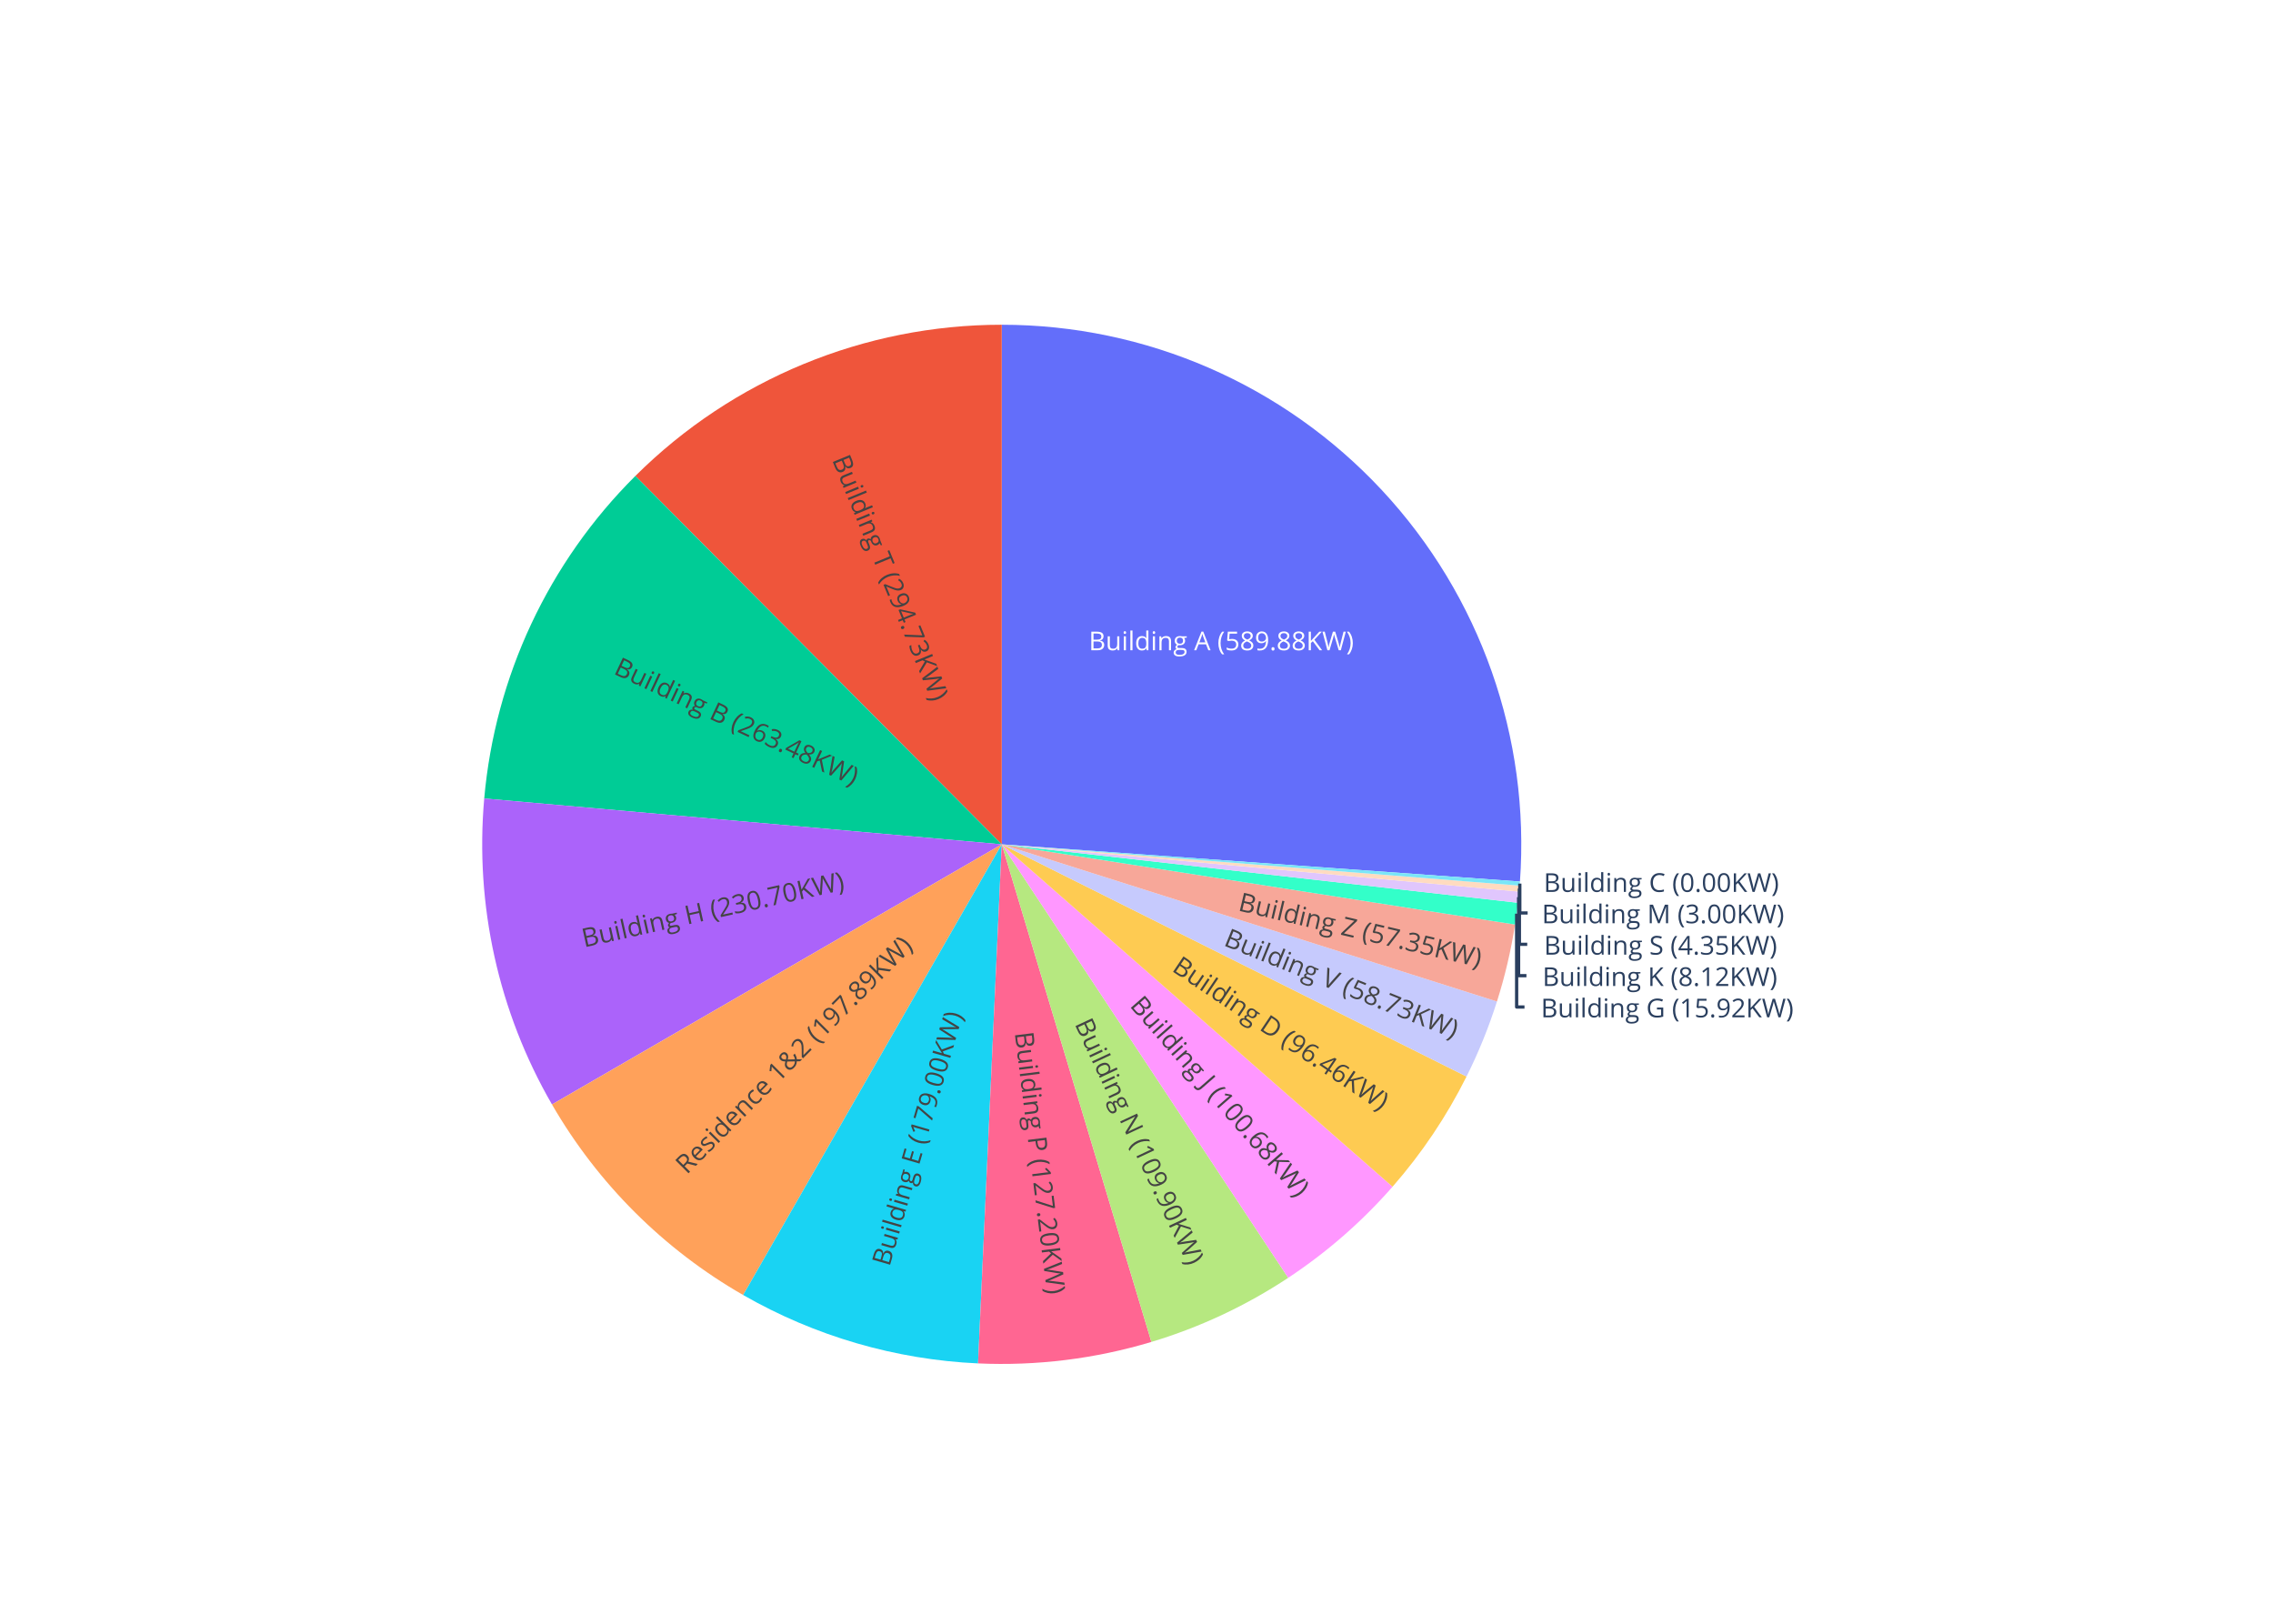
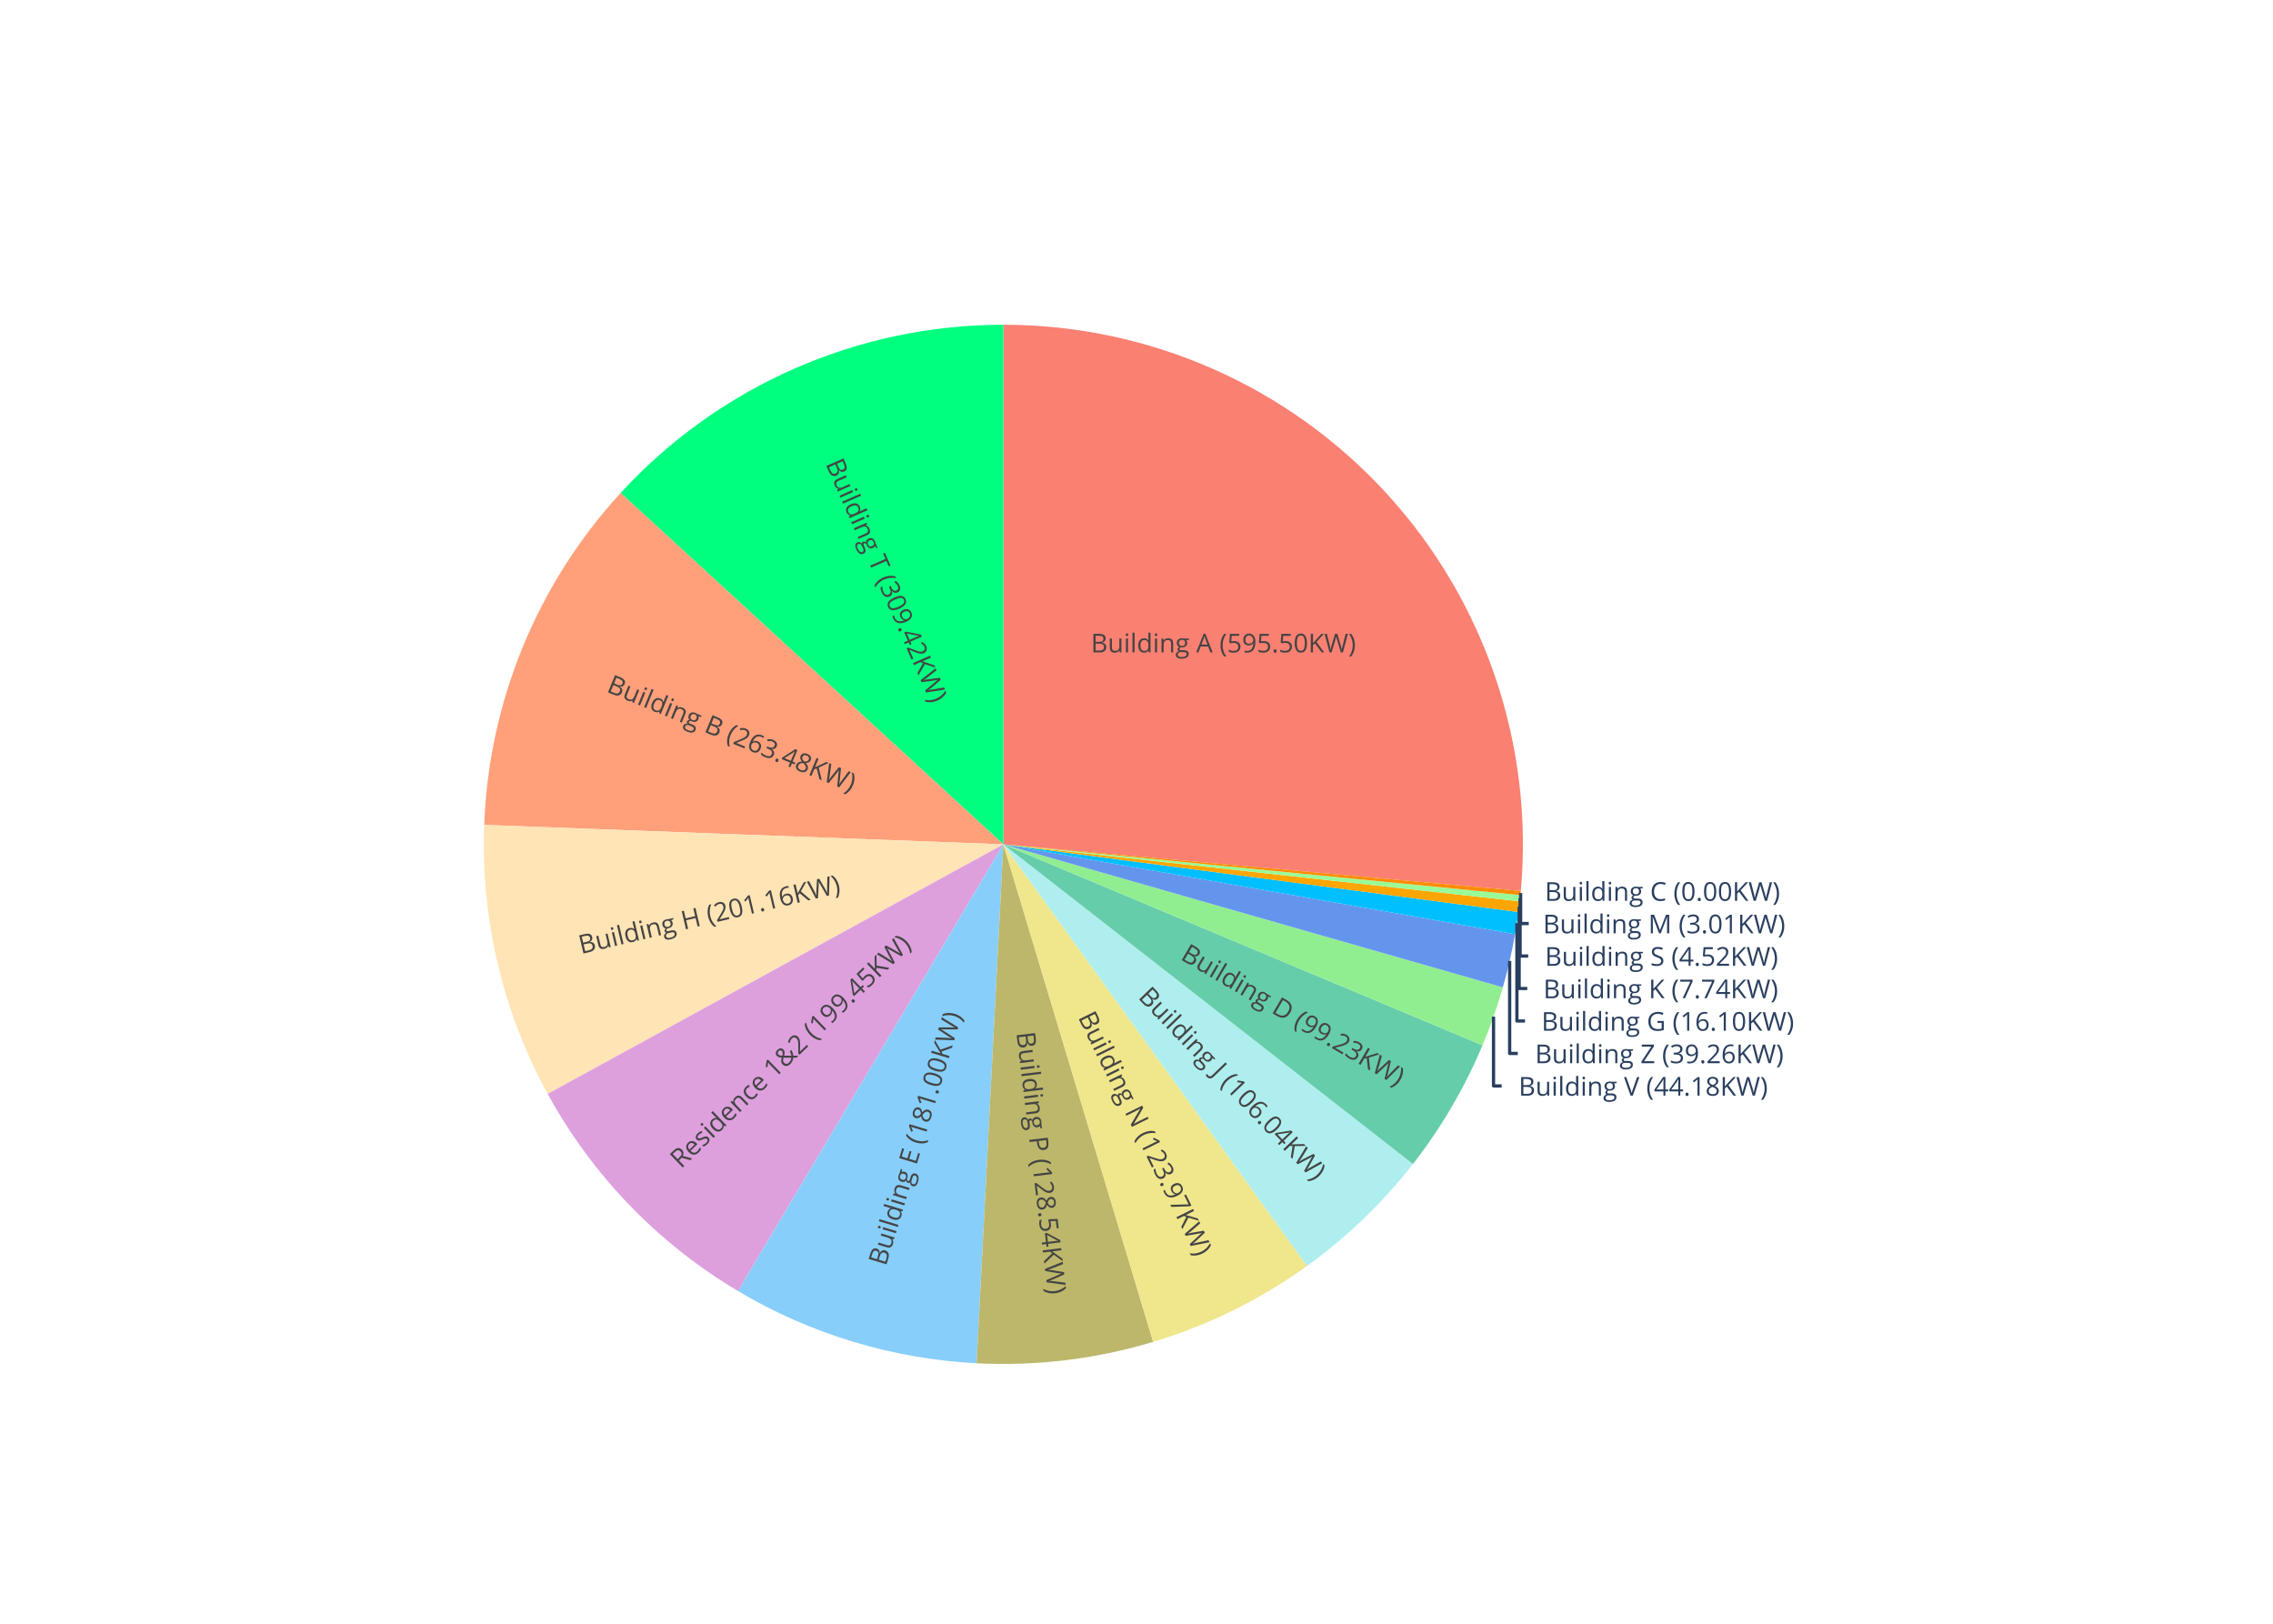
<svg xmlns="http://www.w3.org/2000/svg" class="main-svg" width="700" height="500" viewBox="0 0 700 500">
  <rect x="0" y="0" width="700" height="500" style="fill: rgb(255, 255, 255); fill-opacity: 1;" />
-   <defs id="defs-aa2a9e">
+   <defs id="defs-72fcaf">
    <g class="clips" />
    <g class="gradients" />
  </defs>
  <g class="bglayer" />
  <g class="layer-below">
    <g class="imagelayer" />
    <g class="shapelayer" />
  </g>
  <g class="cartesianlayer" />
  <g class="polarlayer" />
  <g class="ternarylayer" />
  <g class="geolayer" />
  <g class="funnelarealayer" />
  <g class="pielayer">
    <g class="trace" stroke-linejoin="round" style="opacity: 1;">
      <g class="slice">
-         <path class="surface" d="M308.5,260l0,-160a160,160 0 0 1 159.59,171.446Z" style="pointer-events: all; stroke-width: 0; fill: rgb(99, 110, 250); fill-opacity: 1; stroke: rgb(68, 68, 68); stroke-opacity: 1;" />
+         <path class="surface" d="M309,260l0,-160a160,160 0 0 1 159.355,174.35Z" style="pointer-events: all; stroke-width: 0; fill: rgb(250, 128, 114); fill-opacity: 1; stroke: rgb(68, 68, 68); stroke-opacity: 1;" />
        <g class="slicetext">
-           <text data-notex="1" class="slicetext" transform="translate(376.1192,197.0567)translate(0,3.171875)" text-anchor="middle" x="0" y="0" style="font-family: 'Open Sans', verdana, arial, sans-serif; font-size: 8px; fill: rgb(255, 255, 255); fill-opacity: 1; white-space: pre;">Building A (589.88KW)</text>
+           <text data-notex="1" class="slicetext" transform="translate(376.9474,197.8965)translate(-0.1796875,3)" text-anchor="middle" x="0" y="0" style="font-family: 'Open Sans', verdana, arial, sans-serif; font-size: 8px; fill: rgb(68, 68, 68); fill-opacity: 1; white-space: pre;">Building A (595.50KW)</text>
        </g>
      </g>
      <g class="slice">
-         <path class="surface" d="M308.5,260l-112.832,-113.442a160,160 0 0 1 112.832,-46.558Z" style="pointer-events: all; stroke-width: 0; fill: rgb(239, 85, 59); fill-opacity: 1; stroke: rgb(68, 68, 68); stroke-opacity: 1;" />
+         <path class="surface" d="M309,260l-117.87,-108.197a160,160 0 0 1 117.87,-51.803Z" style="pointer-events: all; stroke-width: 0; fill: rgb(0, 255, 127); fill-opacity: 1; stroke: rgb(68, 68, 68); stroke-opacity: 1;" />
        <g class="slicetext">
-           <text data-notex="1" class="slicetext" transform="translate(274.571,177.7749)rotate(67.57722)translate(-0.0078125,3.171875)" text-anchor="middle" x="0" y="0" style="font-family: 'Open Sans', verdana, arial, sans-serif; font-size: 8px; fill: rgb(68, 68, 68); fill-opacity: 1; white-space: pre;">Building T (294.73KW)</text>
+           <text data-notex="1" class="slicetext" transform="translate(273.3161,178.8065)rotate(66.27491)translate(-0.1953125,3)" text-anchor="middle" x="0" y="0" style="font-family: 'Open Sans', verdana, arial, sans-serif; font-size: 8px; fill: rgb(68, 68, 68); fill-opacity: 1; white-space: pre;">Building T (309.42KW)</text>
        </g>
      </g>
      <g class="slice">
-         <path class="surface" d="M308.5,260l-159.376,-14.122a160,160 0 0 1 46.544,-99.319Z" style="pointer-events: all; stroke-width: 0; fill: rgb(0, 204, 150); fill-opacity: 1; stroke: rgb(68, 68, 68); stroke-opacity: 1;" />
+         <path class="surface" d="M309,260l-159.888,-5.988a160,160 0 0 1 42.018,-102.209Z" style="pointer-events: all; stroke-width: 0; fill: rgb(255, 160, 122); fill-opacity: 1; stroke: rgb(68, 68, 68); stroke-opacity: 1;" />
        <g class="slicetext">
-           <text data-notex="1" class="slicetext" transform="translate(227.0642,221.8369)rotate(25.10913)translate(-0.0078125,3.171875)" text-anchor="middle" x="0" y="0" style="font-family: 'Open Sans', verdana, arial, sans-serif; font-size: 8px; fill: rgb(68, 68, 68); fill-opacity: 1; white-space: pre;">Building B (263.48KW)</text>
+           <text data-notex="1" class="slicetext" transform="translate(225.6403,225.7314)rotate(22.34722)translate(-0.1875,3)" text-anchor="middle" x="0" y="0" style="font-family: 'Open Sans', verdana, arial, sans-serif; font-size: 8px; fill: rgb(68, 68, 68); fill-opacity: 1; white-space: pre;">Building B (263.48KW)</text>
        </g>
      </g>
      <g class="slice">
-         <path class="surface" d="M308.5,260l-138.51,80.094a160,160 0 0 1 -20.866,-94.217Z" style="pointer-events: all; stroke-width: 0; fill: rgb(171, 99, 250); fill-opacity: 1; stroke: rgb(68, 68, 68); stroke-opacity: 1;" />
+         <path class="surface" d="M309,260l-140.338,76.845a160,160 0 0 1 -19.549,-82.832Z" style="pointer-events: all; stroke-width: 0; fill: rgb(255, 228, 181); fill-opacity: 1; stroke: rgb(68, 68, 68); stroke-opacity: 1;" />
        <g class="slicetext">
-           <text data-notex="1" class="slicetext" transform="translate(219.454,279.7208)rotate(-12.48762)translate(-0.0078125,3.171875)" text-anchor="middle" x="0" y="0" style="font-family: 'Open Sans', verdana, arial, sans-serif; font-size: 8px; fill: rgb(68, 68, 68); fill-opacity: 1; white-space: pre;">Building H (230.70KW)</text>
+           <text data-notex="1" class="slicetext" transform="translate(218.5571,281.3457)rotate(-13.27952)translate(-0.1875,3)" text-anchor="middle" x="0" y="0" style="font-family: 'Open Sans', verdana, arial, sans-serif; font-size: 8px; fill: rgb(68, 68, 68); fill-opacity: 1; white-space: pre;">Building H (201.16KW)</text>
        </g>
      </g>
      <g class="slice">
-         <path class="surface" d="M308.5,260l-79.638,138.773a160,160 0 0 1 -58.872,-58.678Z" style="pointer-events: all; stroke-width: 0; fill: rgb(255, 161, 90); fill-opacity: 1; stroke: rgb(68, 68, 68); stroke-opacity: 1;" />
+         <path class="surface" d="M309,260l-81.712,137.562a160,160 0 0 1 -58.627,-60.717Z" style="pointer-events: all; stroke-width: 0; fill: rgb(221, 160, 221); fill-opacity: 1; stroke: rgb(68, 68, 68); stroke-opacity: 1;" />
        <g class="slicetext">
-           <text data-notex="1" class="slicetext" transform="translate(244.2028,324.5093)rotate(-45.09434)translate(0,3.171875)" text-anchor="middle" x="0" y="0" style="font-family: 'Open Sans', verdana, arial, sans-serif; font-size: 8px; fill: rgb(68, 68, 68); fill-opacity: 1; white-space: pre;">Residence 1&amp;2 (197.89KW)</text>
+           <text data-notex="1" class="slicetext" transform="translate(243.3754,323.3656)rotate(-43.99669)translate(-0.1796875,3)" text-anchor="middle" x="0" y="0" style="font-family: 'Open Sans', verdana, arial, sans-serif; font-size: 8px; fill: rgb(68, 68, 68); fill-opacity: 1; white-space: pre;">Residence 1&amp;2 (199.45KW)</text>
        </g>
      </g>
      <g class="slice">
-         <path class="surface" d="M308.5,260l-7.297,159.834a160,160 0 0 1 -72.341,-21.061Z" style="pointer-events: all; stroke-width: 0; fill: rgb(25, 211, 243); fill-opacity: 1; stroke: rgb(68, 68, 68); stroke-opacity: 1;" />
+         <path class="surface" d="M309,260l-8.244,159.787a160,160 0 0 1 -73.467,-22.226Z" style="pointer-events: all; stroke-width: 0; fill: rgb(135, 206, 250); fill-opacity: 1; stroke: rgb(68, 68, 68); stroke-opacity: 1;" />
        <g class="slicetext">
-           <text data-notex="1" class="slicetext" transform="translate(282.1769,350.4147)rotate(-73.76777)translate(0,3.171875)" text-anchor="middle" x="0" y="0" style="font-family: 'Open Sans', verdana, arial, sans-serif; font-size: 8px; fill: rgb(68, 68, 68); fill-opacity: 1; white-space: pre;">Building E (179.00KW)</text>
+           <text data-notex="1" class="slicetext" transform="translate(281.6948,350.2575)rotate(-73.16808)translate(-0.1796875,3)" text-anchor="middle" x="0" y="0" style="font-family: 'Open Sans', verdana, arial, sans-serif; font-size: 8px; fill: rgb(68, 68, 68); fill-opacity: 1; white-space: pre;">Building E (181.00KW)</text>
        </g>
      </g>
      <g class="slice">
-         <path class="surface" d="M308.5,260l46.086,153.219a160,160 0 0 1 -53.383,6.614Z" style="pointer-events: all; stroke-width: 0; fill: rgb(255, 102, 146); fill-opacity: 1; stroke: rgb(68, 68, 68); stroke-opacity: 1;" />
+         <path class="surface" d="M309,260l46.134,153.205a160,160 0 0 1 -54.378,6.583Z" style="pointer-events: all; stroke-width: 0; fill: rgb(189, 183, 107); fill-opacity: 1; stroke: rgb(68, 68, 68); stroke-opacity: 1;" />
        <g class="slicetext">
-           <text data-notex="1" class="slicetext" transform="translate(320.6486,358.0482)rotate(82.93682)translate(-0.0078125,3.171875)" text-anchor="middle" x="0" y="0" style="font-family: 'Open Sans', verdana, arial, sans-serif; font-size: 8px; fill: rgb(68, 68, 68); fill-opacity: 1; white-space: pre;">Building P (127.20KW)</text>
+           <text data-notex="1" class="slicetext" transform="translate(320.8944,358.2555)rotate(83.09763)translate(-0.1875,3)" text-anchor="middle" x="0" y="0" style="font-family: 'Open Sans', verdana, arial, sans-serif; font-size: 8px; fill: rgb(68, 68, 68); fill-opacity: 1; white-space: pre;">Building P (128.54KW)</text>
        </g>
      </g>
      <g class="slice">
-         <path class="surface" d="M308.5,260l88.223,133.479a160,160 0 0 1 -42.137,19.74Z" style="pointer-events: all; stroke-width: 0; fill: rgb(182, 232, 128); fill-opacity: 1; stroke: rgb(68, 68, 68); stroke-opacity: 1;" />
+         <path class="surface" d="M309,260l93.524,129.82a160,160 0 0 1 -47.39,23.384Z" style="pointer-events: all; stroke-width: 0; fill: rgb(240, 230, 140); fill-opacity: 1; stroke: rgb(68, 68, 68); stroke-opacity: 1;" />
        <g class="slicetext">
-           <text data-notex="1" class="slicetext" transform="translate(351.2772,351.3132)rotate(64.89848)translate(-0.0078125,3.171875)" text-anchor="middle" x="0" y="0" style="font-family: 'Open Sans', verdana, arial, sans-serif; font-size: 8px; fill: rgb(68, 68, 68); fill-opacity: 1; white-space: pre;">Building N (109.90KW)</text>
+           <text data-notex="1" class="slicetext" transform="translate(352.9551,349.0778)rotate(63.73617)translate(-0.1875,3)" text-anchor="middle" x="0" y="0" style="font-family: 'Open Sans', verdana, arial, sans-serif; font-size: 8px; fill: rgb(68, 68, 68); fill-opacity: 1; white-space: pre;">Building N (123.97KW)</text>
        </g>
      </g>
      <g class="slice">
-         <path class="surface" d="M308.5,260l120.353,105.428a160,160 0 0 1 -32.13,28.051Z" style="pointer-events: all; stroke-width: 0; fill: rgb(255, 151, 255); fill-opacity: 1; stroke: rgb(68, 68, 68); stroke-opacity: 1;" />
+         <path class="surface" d="M309,260l126.135,98.438a160,160 0 0 1 -32.611,31.382Z" style="pointer-events: all; stroke-width: 0; fill: rgb(175, 238, 238); fill-opacity: 1; stroke: rgb(68, 68, 68); stroke-opacity: 1;" />
        <g class="slicetext">
-           <text data-notex="1" class="slicetext" transform="translate(376.0093,337.3267)rotate(48.87775)translate(-0.0078125,3.171875)" text-anchor="middle" x="0" y="0" style="font-family: 'Open Sans', verdana, arial, sans-serif; font-size: 8px; fill: rgb(68, 68, 68); fill-opacity: 1; white-space: pre;">Building J (100.68KW)</text>
+           <text data-notex="1" class="slicetext" transform="translate(379.8436,333.6172)rotate(46.09992)translate(-0.1875,3)" text-anchor="middle" x="0" y="0" style="font-family: 'Open Sans', verdana, arial, sans-serif; font-size: 8px; fill: rgb(68, 68, 68); fill-opacity: 1; white-space: pre;">Building J (106.04KW)</text>
        </g>
      </g>
      <g class="slice">
-         <path class="surface" d="M308.5,260l143.138,71.494a160,160 0 0 1 -22.785,33.934Z" style="pointer-events: all; stroke-width: 0; fill: rgb(254, 203, 82); fill-opacity: 1; stroke: rgb(68, 68, 68); stroke-opacity: 1;" />
+         <path class="surface" d="M309,260l147.55,61.879a160,160 0 0 1 -21.415,36.559Z" style="pointer-events: all; stroke-width: 0; fill: rgb(102, 205, 170); fill-opacity: 1; stroke: rgb(68, 68, 68); stroke-opacity: 1;" />
        <g class="slicetext">
-           <text data-notex="1" class="slicetext" transform="translate(394.7071,317.8841)rotate(33.87952)translate(-0.0078125,3.171875)" text-anchor="middle" x="0" y="0" style="font-family: 'Open Sans', verdana, arial, sans-serif; font-size: 8px; fill: rgb(68, 68, 68); fill-opacity: 1; white-space: pre;">Building D (96.46KW)</text>
+           <text data-notex="1" class="slicetext" transform="translate(398.5115,312.4334)rotate(30.36063)translate(-0.1875,3)" text-anchor="middle" x="0" y="0" style="font-family: 'Open Sans', verdana, arial, sans-serif; font-size: 8px; fill: rgb(68, 68, 68); fill-opacity: 1; white-space: pre;">Building D (99.23KW)</text>
        </g>
      </g>
      <g class="slice">
-         <path class="surface" d="M308.5,260l152.507,48.392a160,160 0 0 1 -9.368,23.102Z" style="pointer-events: all; stroke-width: 0; fill: rgb(198, 202, 253); fill-opacity: 1; stroke: rgb(68, 68, 68); stroke-opacity: 1;" />
+         <path class="surface" d="M309,260l153.82,44.04a160,160 0 0 1 -6.27,17.839Z" style="pointer-events: all; stroke-width: 0; fill: rgb(144, 238, 144); fill-opacity: 1; stroke: rgb(68, 68, 68); stroke-opacity: 1;" />
        <g class="slicetext">
-           <text data-notex="1" class="slicetext" transform="translate(413.3231,302.5063)rotate(22.07282)translate(0,3.171875)" text-anchor="middle" x="0" y="0" style="font-family: 'Open Sans', verdana, arial, sans-serif; font-size: 8px; fill: rgb(68, 68, 68); fill-opacity: 1; white-space: pre;">Building V (58.73KW)</text>
+           <text data-notex="1" class="slicetext" transform="translate(0,20.78844)translate(506.2454,313.6021)translate(-0.1875,3)" text-anchor="middle" x="0" y="0" style="font-family: 'Open Sans', verdana, arial, sans-serif; font-size: 8px; fill: rgb(42, 63, 95); fill-opacity: 1; white-space: pre;">Building V (44.18KW)</text>
        </g>
+         <path class="textline" stroke-width="1" d="M459.949,313.052V334.39h2.5" fill="none" style="stroke: rgb(42, 63, 95); stroke-opacity: 1;" />
      </g>
      <g class="slice">
-         <path class="surface" d="M308.5,260l158.083,24.694a160,160 0 0 1 -5.576,23.698Z" style="pointer-events: all; stroke-width: 0; fill: rgb(247, 167, 153); fill-opacity: 1; stroke: rgb(68, 68, 68); stroke-opacity: 1;" />
+         <path class="surface" d="M309,260l157.59,27.664a160,160 0 0 1 -3.771,16.376Z" style="pointer-events: all; stroke-width: 0; fill: rgb(100, 149, 237); fill-opacity: 1; stroke: rgb(68, 68, 68); stroke-opacity: 1;" />
        <g class="slicetext">
-           <text data-notex="1" class="slicetext" transform="translate(419.0558,286.0152)rotate(13.24156)translate(-0.0078125,3.171875)" text-anchor="middle" x="0" y="0" style="font-family: 'Open Sans', verdana, arial, sans-serif; font-size: 8px; fill: rgb(68, 68, 68); fill-opacity: 1; white-space: pre;">Building Z (57.35KW)</text>
+           <text data-notex="1" class="slicetext" transform="translate(0,28.23725)translate(511.2248,296.1532)translate(-0.1953125,3)" text-anchor="middle" x="0" y="0" style="font-family: 'Open Sans', verdana, arial, sans-serif; font-size: 8px; fill: rgb(42, 63, 95); fill-opacity: 1; white-space: pre;">Building Z (39.26KW)</text>
        </g>
+         <path class="textline" stroke-width="1" d="M464.92,295.902V324.39h2.5" fill="none" style="stroke: rgb(42, 63, 95); stroke-opacity: 1;" />
      </g>
      <g class="slice">
-         <path class="surface" d="M308.5,260l158.985,17.991a160,160 0 0 1 -0.902,6.704Z" style="pointer-events: all; stroke-width: 0; fill: rgb(51, 255, 201); fill-opacity: 1; stroke: rgb(68, 68, 68); stroke-opacity: 1;" />
+         <path class="surface" d="M309,260l158.636,20.849a160,160 0 0 1 -1.045,6.814Z" style="pointer-events: all; stroke-width: 0; fill: rgb(0, 191, 255); fill-opacity: 1; stroke: rgb(68, 68, 68); stroke-opacity: 1;" />
        <g class="slicetext">
-           <text data-notex="1" class="slicetext" transform="translate(0,28.66229)translate(513.4602,281.4331)translate(-0.0078125,3.171875)" text-anchor="middle" x="0" y="0" style="font-family: 'Open Sans', verdana, arial, sans-serif; font-size: 8px; fill: rgb(42, 63, 95); fill-opacity: 1; white-space: pre;">Building G (15.92KW)</text>
+           <text data-notex="1" class="slicetext" transform="translate(0,30.01335)translate(513.8138,284.3771)translate(-0.1953125,3)" text-anchor="middle" x="0" y="0" style="font-family: 'Open Sans', verdana, arial, sans-serif; font-size: 8px; fill: rgb(42, 63, 95); fill-opacity: 1; white-space: pre;">Building G (16.10KW)</text>
        </g>
-         <path class="textline" stroke-width="1" d="M467.07,281.347V310.095h2.414" fill="none" style="stroke: rgb(42, 63, 95); stroke-opacity: 1;" />
+         <path class="textline" stroke-width="1" d="M467.15,284.262V314.39h2.5" fill="none" style="stroke: rgb(42, 63, 95); stroke-opacity: 1;" />
      </g>
      <g class="slice">
-         <path class="surface" d="M308.5,260l159.336,14.558a160,160 0 0 1 -0.351,3.432Z" style="pointer-events: all; stroke-width: 0; fill: rgb(224, 198, 253); fill-opacity: 1; stroke: rgb(68, 68, 68); stroke-opacity: 1;" />
+         <path class="surface" d="M309,260l159.034,17.559a160,160 0 0 1 -0.398,3.291Z" style="pointer-events: all; stroke-width: 0; fill: rgb(255, 165, 0); fill-opacity: 1; stroke: rgb(68, 68, 68); stroke-opacity: 1;" />
        <g class="slicetext">
-           <text data-notex="1" class="slicetext" transform="translate(0,24.11374)translate(511.1935,276.3254)translate(0,3.171875)" text-anchor="middle" x="0" y="0" style="font-family: 'Open Sans', verdana, arial, sans-serif; font-size: 8px; fill: rgb(42, 63, 95); fill-opacity: 1; white-space: pre;">Building K (8.12KW)</text>
+           <text data-notex="1" class="slicetext" transform="translate(0,25.11336)translate(511.6323,279.2771)translate(-0.1796875,3)" text-anchor="middle" x="0" y="0" style="font-family: 'Open Sans', verdana, arial, sans-serif; font-size: 8px; fill: rgb(42, 63, 95); fill-opacity: 1; white-space: pre;">Building K (7.74KW)</text>
        </g>
-         <path class="textline" stroke-width="1" d="M467.67,276.275V300.439h2.414" fill="none" style="stroke: rgb(42, 63, 95); stroke-opacity: 1;" />
+         <path class="textline" stroke-width="1" d="M467.843,279.205V304.39h2.5" fill="none" style="stroke: rgb(42, 63, 95); stroke-opacity: 1;" />
      </g>
      <g class="slice">
-         <path class="surface" d="M308.5,260l159.494,12.717a160,160 0 0 1 -0.158,1.842Z" style="pointer-events: all; stroke-width: 0; fill: rgb(255, 219, 192); fill-opacity: 1; stroke: rgb(68, 68, 68); stroke-opacity: 1;" />
+         <path class="surface" d="M309,260l159.234,15.634a160,160 0 0 1 -0.201,1.925Z" style="pointer-events: all; stroke-width: 0; fill: rgb(152, 251, 152); fill-opacity: 1; stroke: rgb(68, 68, 68); stroke-opacity: 1;" />
        <g class="slicetext">
-           <text data-notex="1" class="slicetext" transform="translate(0,17.11003)translate(511.4021,273.6729)translate(-0.0078125,3.171875)" text-anchor="middle" x="0" y="0" style="font-family: 'Open Sans', verdana, arial, sans-serif; font-size: 8px; fill: rgb(42, 63, 95); fill-opacity: 1; white-space: pre;">Building S (4.35KW)</text>
+           <text data-notex="1" class="slicetext" transform="translate(0,17.7402)translate(511.8869,276.6503)translate(-0.1875,3)" text-anchor="middle" x="0" y="0" style="font-family: 'Open Sans', verdana, arial, sans-serif; font-size: 8px; fill: rgb(42, 63, 95); fill-opacity: 1; white-space: pre;">Building S (4.52KW)</text>
        </g>
-         <path class="textline" stroke-width="1" d="M467.918,273.638V290.783h2.414" fill="none" style="stroke: rgb(42, 63, 95); stroke-opacity: 1;" />
+         <path class="textline" stroke-width="1" d="M468.137,276.596V294.39h2.5" fill="none" style="stroke: rgb(42, 63, 95); stroke-opacity: 1;" />
      </g>
      <g class="slice">
-         <path class="surface" d="M308.5,260l159.59,11.446a160,160 0 0 1 -0.096,1.271Z" style="pointer-events: all; stroke-width: 0; fill: rgb(122, 230, 248); fill-opacity: 1; stroke: rgb(68, 68, 68); stroke-opacity: 1;" />
+         <path class="surface" d="M309,260l159.355,14.35a160,160 0 0 1 -0.121,1.283Z" style="pointer-events: all; stroke-width: 0; fill: rgb(255, 140, 0); fill-opacity: 1; stroke: rgb(68, 68, 68); stroke-opacity: 1;" />
        <g class="slicetext">
-           <text data-notex="1" class="slicetext" transform="translate(0,9.017797)translate(512.1604,272.1088)translate(0,3.171875)" text-anchor="middle" x="0" y="0" style="font-family: 'Open Sans', verdana, arial, sans-serif; font-size: 8px; fill: rgb(42, 63, 95); fill-opacity: 1; white-space: pre;">Building M (3.00KW)</text>
+           <text data-notex="1" class="slicetext" transform="translate(0,9.354537)translate(512.6867,275.036)translate(-0.1875,3)" text-anchor="middle" x="0" y="0" style="font-family: 'Open Sans', verdana, arial, sans-serif; font-size: 8px; fill: rgb(42, 63, 95); fill-opacity: 1; white-space: pre;">Building M (3.01KW)</text>
        </g>
-         <path class="textline" stroke-width="1" d="M468.043,272.081V281.127h2.414" fill="none" style="stroke: rgb(42, 63, 95); stroke-opacity: 1;" />
+         <path class="textline" stroke-width="1" d="M468.296,274.992V284.39h2.5" fill="none" style="stroke: rgb(42, 63, 95); stroke-opacity: 1;" />
      </g>
      <g class="slice">
-         <path class="surface" d="M308.5,260l159.59,11.446a160,160 0 0 1 0,0Z" style="pointer-events: all; stroke-width: 0; fill: rgb(255, 204, 219); fill-opacity: 1; stroke: rgb(68, 68, 68); stroke-opacity: 1;" />
+         <path class="surface" d="M309,260l159.355,14.35a160,160 0 0 1 0,0Z" style="pointer-events: all; stroke-width: 0; fill: rgb(127, 255, 212); fill-opacity: 1; stroke: rgb(68, 68, 68); stroke-opacity: 1;" />
        <g class="slicetext">
-           <text data-notex="1" class="slicetext" transform="translate(511.6292,271.4704)translate(0,3.171875)" text-anchor="middle" x="0" y="0" style="font-family: 'Open Sans', verdana, arial, sans-serif; font-size: 8px; fill: rgb(42, 63, 95); fill-opacity: 1; white-space: pre;">Building C (0.00KW)</text>
+           <text data-notex="1" class="slicetext" transform="translate(512.1677,274.3905)translate(-0.1875,3)" text-anchor="middle" x="0" y="0" style="font-family: 'Open Sans', verdana, arial, sans-serif; font-size: 8px; fill: rgb(42, 63, 95); fill-opacity: 1; white-space: pre;">Building C (0.00KW)</text>
        </g>
      </g>
    </g>
  </g>
  <g class="treemaplayer" />
  <g class="sunburstlayer" />
  <g class="glimages" />
-   <defs id="topdefs-aa2a9e">
+   <defs id="topdefs-72fcaf">
    <g class="clips" />
  </defs>
  <g class="layer-above">
    <g class="imagelayer" />
    <g class="shapelayer" />
  </g>
  <g class="infolayer">
    <g class="g-gtitle" />
  </g>
</svg>
